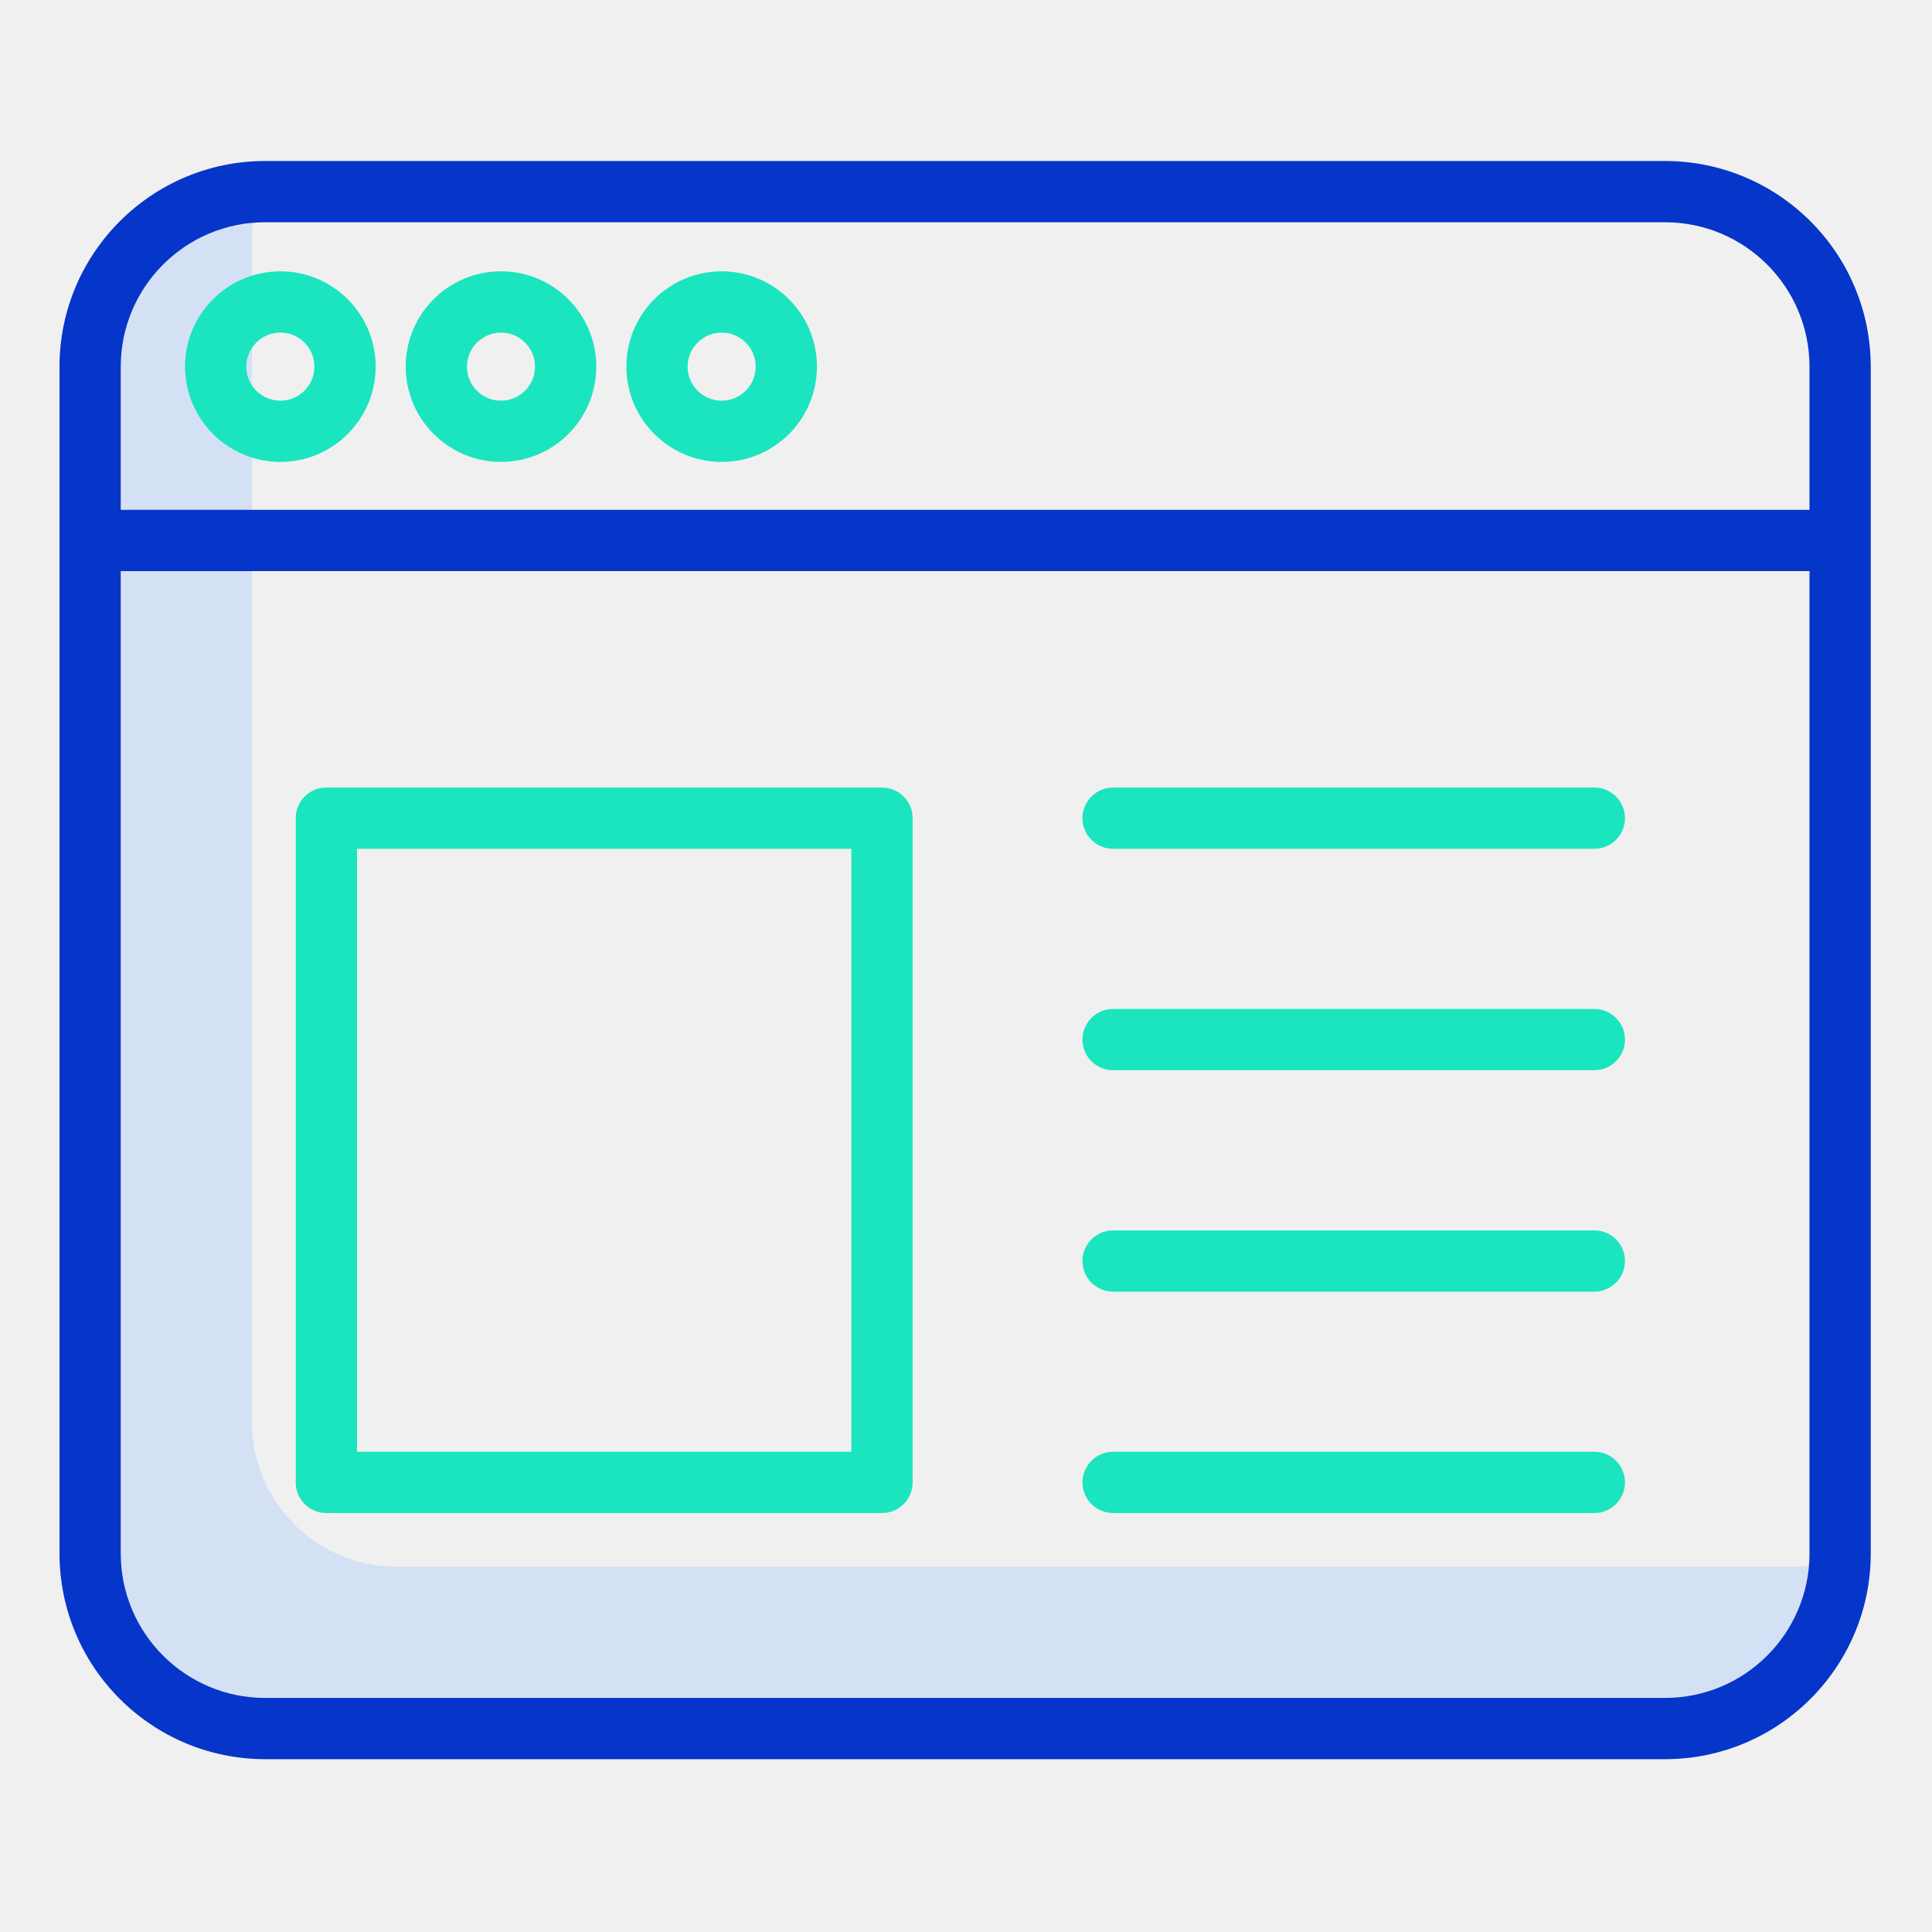
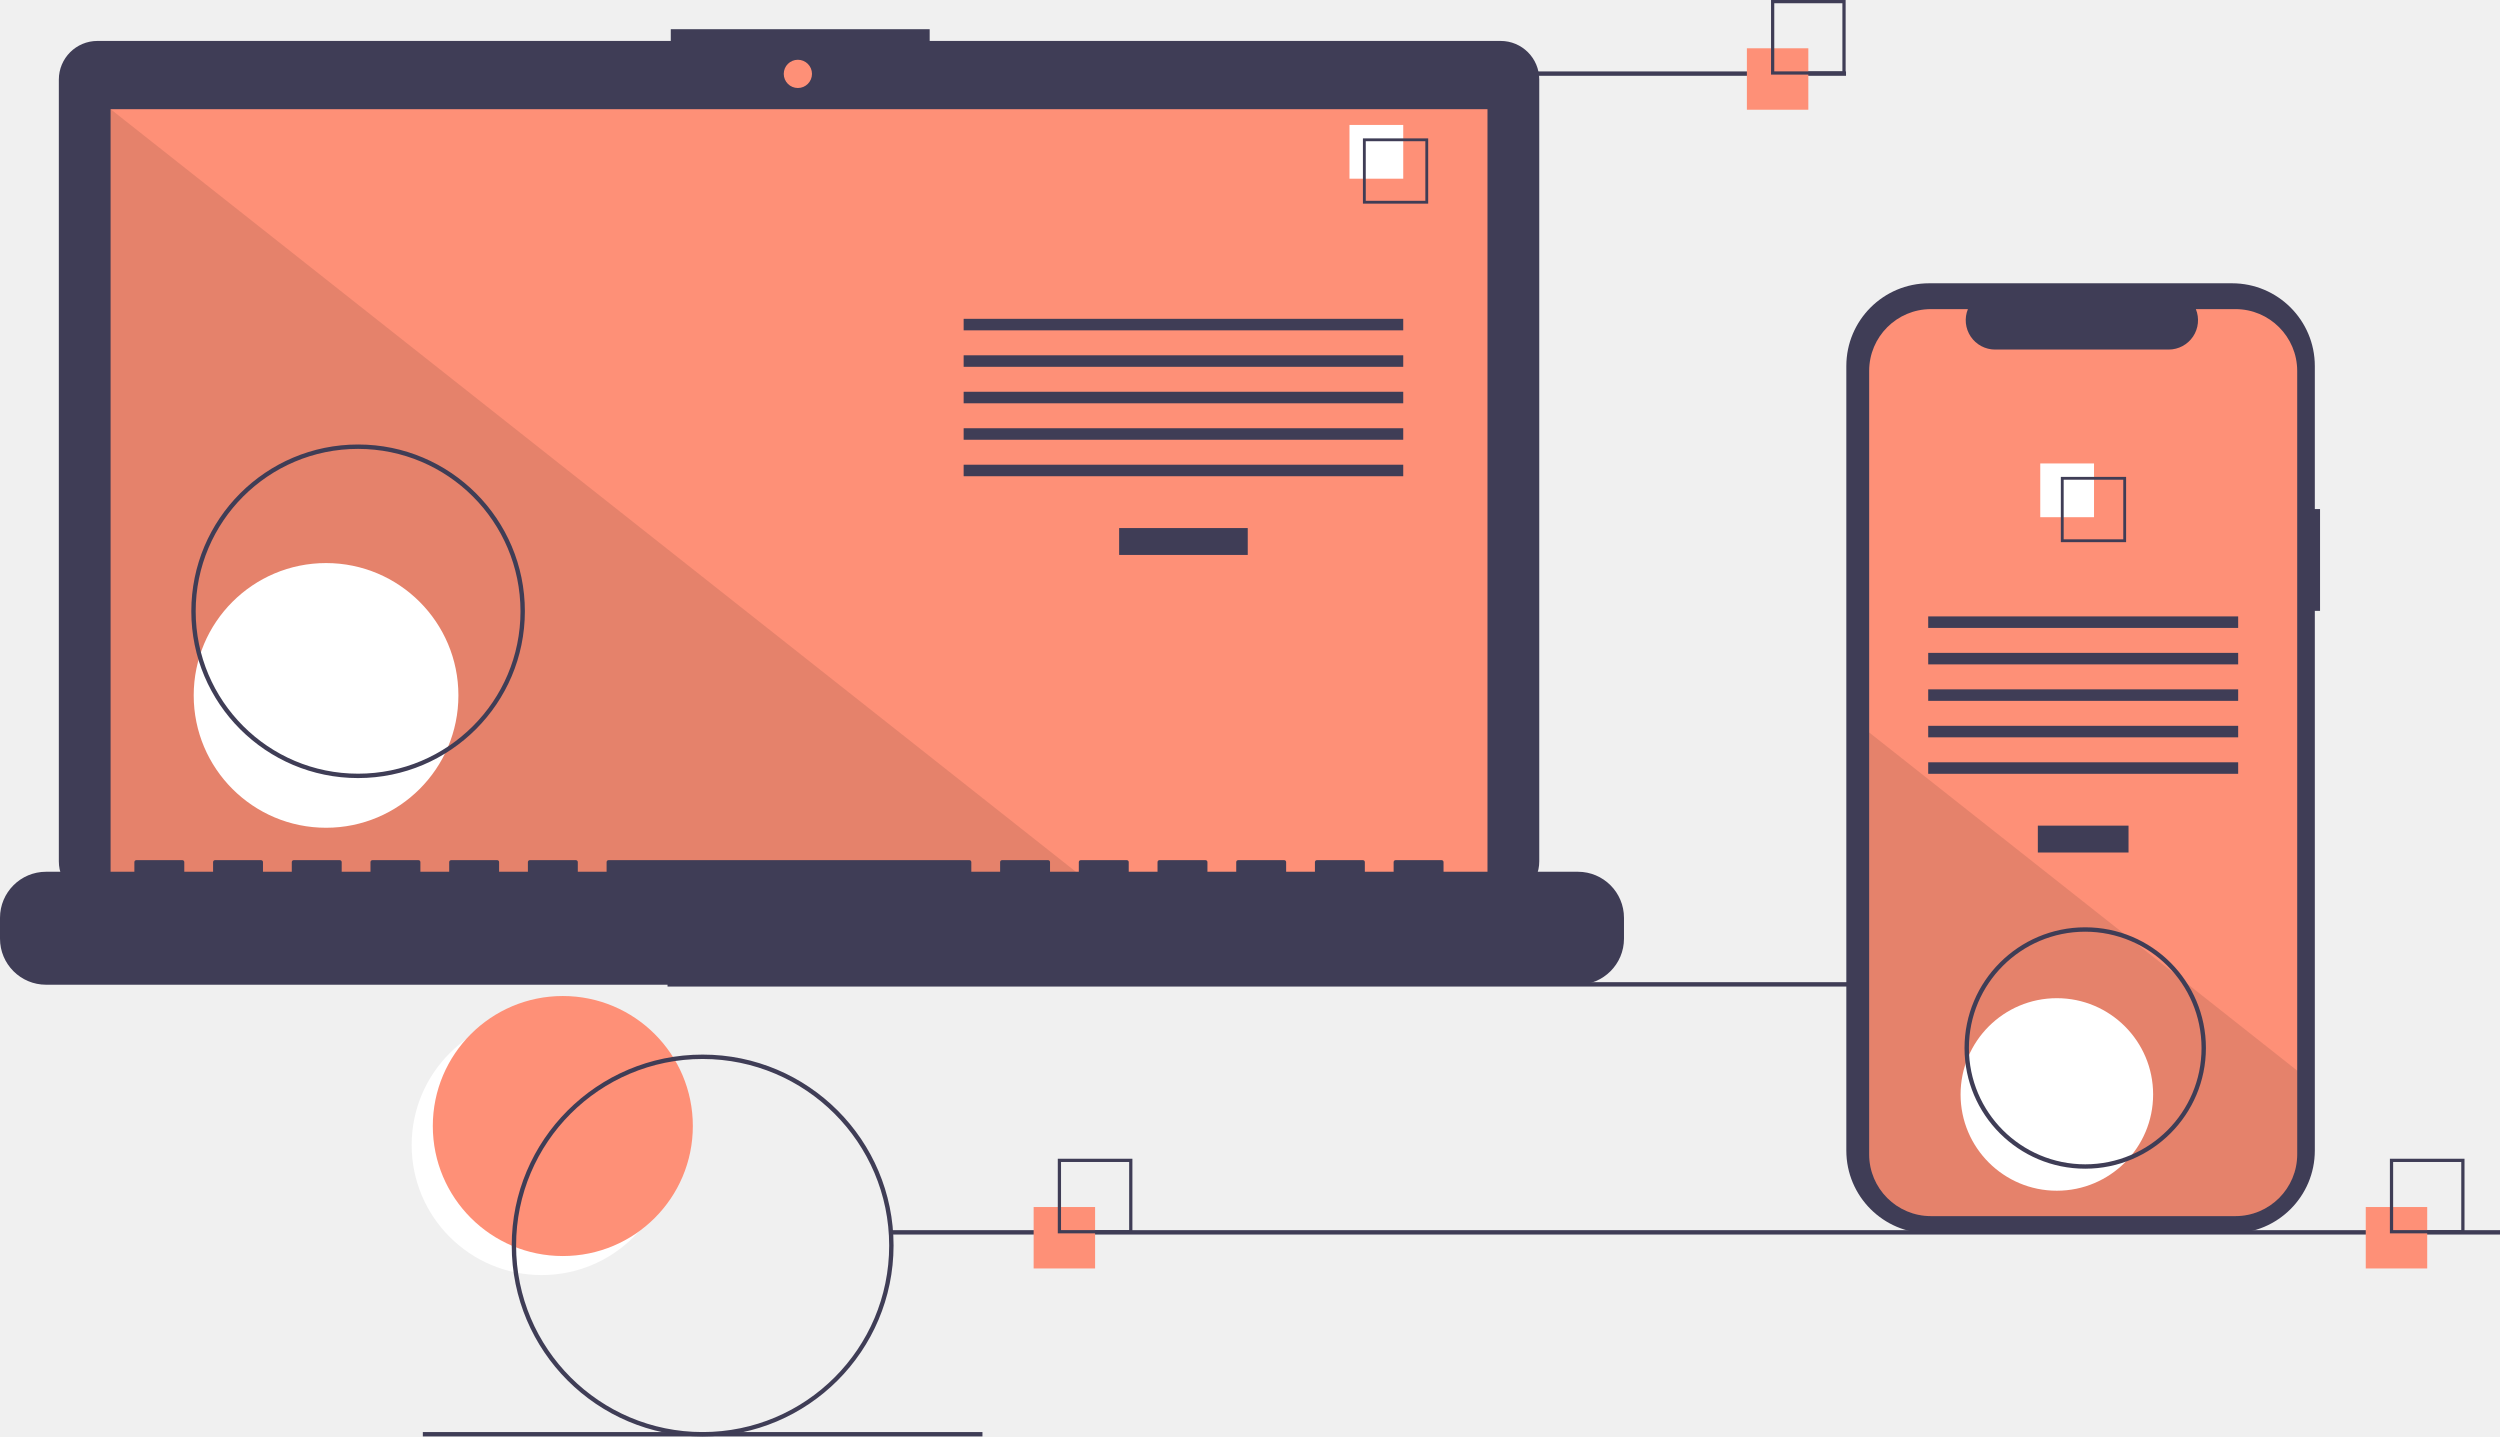
- <svg height="42pt" viewBox="-17 -48 552 552" width="42pt">
-   <path d="m496.25 399.625h-400c-22.773-.023-41.227-18.477-41.25-41.25v-339.125c0-1.211.062-2.402.164-3.586-21.297 1.883-37.641 19.703-37.664 41.086v339.125c.023 22.773 18.477 41.227 41.25 41.25h400c21.383-.023 39.203-16.367 41.086-37.664-1.184.102-2.375.164-3.586.164zm0 0" fill="#d4e1f4" />
-   <path d="m517.5 56.75v339.125c-.035 32.434-26.32 58.719-58.75 58.75h-400c-32.43-.031-58.715-26.316-58.75-58.75v-339.125c.035-32.43 26.32-58.715 58.75-58.75h400c32.43.035 58.715 26.32 58.75 58.75zm-17.5 339.125v-280.711h-482.5v280.711c.023 22.773 18.477 41.227 41.25 41.25h400c22.773-.023 41.227-18.477 41.25-41.25zm0-298.211v-40.914c-.023-22.773-18.477-41.227-41.25-41.25h-400c-22.773.023-41.227 18.477-41.25 41.25v40.914zm0 0" fill="#0635c9" />
-   <g fill="#1ae5be">
-     <path d="m301.023 194.516h137.5c4.836 0 8.75-3.922 8.75-8.75 0-4.836-3.914-8.75-8.75-8.75h-137.5c-4.832 0-8.75 3.914-8.75 8.75 0 4.828 3.918 8.75 8.75 8.75zm0 0" />
-     <path d="m301.023 257.773h137.5c4.836 0 8.75-3.914 8.75-8.75 0-4.832-3.914-8.75-8.75-8.75h-137.5c-4.832 0-8.75 3.918-8.75 8.75 0 4.836 3.918 8.75 8.75 8.75zm0 0" />
-     <path d="m301.023 321.039h137.5c4.836 0 8.75-3.918 8.75-8.75 0-4.836-3.914-8.75-8.75-8.75h-137.5c-4.832 0-8.75 3.914-8.75 8.75 0 4.832 3.918 8.75 8.75 8.75zm0 0" />
-     <path d="m301.023 384.297h137.5c4.836 0 8.75-3.914 8.75-8.75 0-4.828-3.914-8.75-8.75-8.75h-137.5c-4.832 0-8.75 3.922-8.75 8.75 0 4.836 3.918 8.75 8.75 8.75zm0 0" />
-     <path d="m67.5 185.766v189.781c0 4.836 3.914 8.75 8.75 8.75h158.75c4.836 0 8.75-3.914 8.75-8.75v-189.781c0-4.836-3.914-8.75-8.75-8.75h-158.75c-4.836 0-8.75 3.914-8.75 8.75zm17.5 8.75h141.25v172.281h-141.25zm0 0" />
-     <path d="m189.188 83.977c15.035 0 27.223-12.191 27.223-27.227s-12.188-27.227-27.223-27.227c-15.039 0-27.227 12.191-27.227 27.227.016 15.031 12.195 27.211 27.227 27.227zm0-36.953c5.375 0 9.723 4.355 9.723 9.727s-4.348 9.727-9.723 9.727c-5.367 0-9.727-4.355-9.727-9.727.008-5.367 4.359-9.719 9.727-9.727zm0 0" />
-     <path d="m126.137 83.977c15.035 0 27.227-12.191 27.227-27.227s-12.191-27.227-27.227-27.227c-15.035 0-27.227 12.191-27.227 27.227.027 15.023 12.203 27.203 27.227 27.227zm0-36.953c5.371 0 9.727 4.355 9.727 9.727s-4.355 9.727-9.727 9.727c-5.371 0-9.727-4.355-9.727-9.727.016-5.367 4.363-9.711 9.727-9.727zm0 0" />
-     <path d="m63.102 83.977c15.031 0 27.227-12.191 27.227-27.227s-12.195-27.227-27.227-27.227c-15.035 0-27.227 12.191-27.227 27.227.016 15.031 12.195 27.211 27.227 27.227zm0-36.953c5.371 0 9.727 4.355 9.727 9.727s-4.355 9.727-9.727 9.727c-5.371 0-9.727-4.355-9.727-9.727.004-5.367 4.355-9.719 9.727-9.727zm0 0" />
-   </g>
+ <svg xmlns="http://www.w3.org/2000/svg" id="b6117b06-2b45-45bc-b789-4a82ab6612dd" data-name="Layer 1" height="74" viewBox="0 0 1139.171 654.543">
+   <circle cx="246.827" cy="521.765" r="59.243" fill="#FFF" />
+   <circle cx="256.46" cy="513.095" r="59.243" fill="#fe9077" />
+   <rect x="304.171" y="447.543" width="733" height="2" fill="#3f3d56" />
+   <path d="M714.207,141.381H454.038v-5.362h-117.971v5.362H74.825a17.599,17.599,0,0,0-17.599,17.599V515.231a17.599,17.599,0,0,0,17.599,17.599H714.207a17.599,17.599,0,0,0,17.599-17.599V158.979A17.599,17.599,0,0,0,714.207,141.381Z" transform="translate(-30.41456 -122.7284)" fill="#3f3d56" />
+   <rect x="50.406" y="49.754" width="627.391" height="353.913" fill="#fe9077" />
+   <circle cx="363.565" cy="33.667" r="6.435" fill="#fe9077" />
+   <polygon points="498.374 403.667 50.406 403.667 50.406 49.754 498.374 403.667" opacity="0.1" />
+   <circle cx="148.574" cy="316.876" r="60.307" fill="#FFF" />
+   <rect x="509.953" y="240.622" width="58.605" height="12.246" fill="#3f3d56" />
+   <rect x="439.102" y="145.279" width="200.307" height="5.248" fill="#3f3d56" />
+   <rect x="439.102" y="161.898" width="200.307" height="5.248" fill="#3f3d56" />
+   <rect x="439.102" y="178.518" width="200.307" height="5.248" fill="#3f3d56" />
+   <rect x="439.102" y="195.137" width="200.307" height="5.248" fill="#3f3d56" />
+   <rect x="439.102" y="211.756" width="200.307" height="5.248" fill="#3f3d56" />
+   <rect x="614.917" y="56.934" width="24.492" height="24.492" fill="#FFF" />
+   <path d="M681.195,215.525h-29.74v-29.74h29.74Zm-28.447-1.293h27.154V187.078H652.748Z" transform="translate(-30.41456 -122.7284)" fill="#3f3d56" />
+   <path d="M749.422,519.96H688.192v-4.412a.875.875,0,0,0-.875-.875h-20.993a.875.875,0,0,0-.875.875v4.412H652.329v-4.412a.875.875,0,0,0-.875-.875H630.462a.875.875,0,0,0-.875.875v4.412H616.467v-4.412a.875.875,0,0,0-.875-.875H594.599a.875.875,0,0,0-.875.875v4.412H580.604v-4.412a.875.875,0,0,0-.875-.875H558.736a.875.875,0,0,0-.875.875v4.412H544.741v-4.412a.875.875,0,0,0-.875-.875H522.873a.875.875,0,0,0-.875.875v4.412H508.878v-4.412a.875.875,0,0,0-.875-.875h-20.993a.875.875,0,0,0-.875.875v4.412H473.015v-4.412a.875.875,0,0,0-.875-.875H307.696a.875.875,0,0,0-.875.875v4.412H293.701v-4.412a.875.875,0,0,0-.875-.875H271.833a.875.875,0,0,0-.875.875v4.412H257.838v-4.412a.875.875,0,0,0-.875-.875h-20.993a.875.875,0,0,0-.875.875v4.412H221.975v-4.412a.875.875,0,0,0-.875-.875H200.107a.875.875,0,0,0-.875.875v4.412H186.112v-4.412a.875.875,0,0,0-.875-.875H164.244a.875.875,0,0,0-.875.875v4.412H150.249v-4.412a.875.875,0,0,0-.875-.875H128.381a.875.875,0,0,0-.875.875v4.412H114.386v-4.412a.875.875,0,0,0-.875-.875H92.519a.875.875,0,0,0-.875.875v4.412H51.407a20.993,20.993,0,0,0-20.993,20.993v9.492A20.993,20.993,0,0,0,51.407,571.438H749.422a20.993,20.993,0,0,0,20.993-20.993v-9.492A20.993,20.993,0,0,0,749.422,519.96Z" transform="translate(-30.41456 -122.7284)" fill="#3f3d56" />
+   <path d="M193.586,477.272a76,76,0,1,1,76-76A76.086,76.086,0,0,1,193.586,477.272Zm0-150a74,74,0,1,0,74,74A74.084,74.084,0,0,0,193.586,327.272Z" transform="translate(-30.41456 -122.7284)" fill="#3f3d56" />
+   <rect x="586.171" y="32.543" width="255" height="2" fill="#3f3d56" />
+   <rect x="406.171" y="560.543" width="733" height="2" fill="#3f3d56" />
+   <rect x="192.672" y="652.543" width="255" height="2" fill="#3f3d56" />
+   <rect x="471" y="550" width="28" height="28" fill="#fe9077" />
+   <path d="M546.415,684.728h-34v-34h34Zm-32.522-1.478H544.936V652.207H513.893Z" transform="translate(-30.41456 -122.7284)" fill="#3f3d56" />
+   <rect x="796" y="22" width="28" height="28" fill="#fe9077" />
+   <path d="M871.415,156.728h-34v-34h34Zm-32.522-1.478H869.936V124.207H838.893Z" transform="translate(-30.41456 -122.7284)" fill="#3f3d56" />
+   <rect x="1078" y="550" width="28" height="28" fill="#fe9077" />
+   <path d="M1153.415,684.728h-34v-34h34Zm-32.522-1.478h31.043V652.207h-31.043Z" transform="translate(-30.41456 -122.7284)" fill="#3f3d56" />
+   <path d="M1087.586,354.687h-2.379V289.525a37.714,37.714,0,0,0-37.714-37.714H909.44A37.714,37.714,0,0,0,871.726,289.525V647.006A37.714,37.714,0,0,0,909.44,684.72h138.053a37.714,37.714,0,0,0,37.714-37.714V401.07h2.379Z" transform="translate(-30.41456 -122.7284)" fill="#3f3d56" />
+   <path d="M1077.176,291.742v356.96a28.165,28.165,0,0,1-28.16,28.17H910.296a28.165,28.165,0,0,1-28.16-28.17v-356.96a28.163,28.163,0,0,1,28.16-28.16h16.83a13.379,13.379,0,0,0,12.39,18.43h79.09a13.379,13.379,0,0,0,12.39-18.43h18.02A28.163,28.163,0,0,1,1077.176,291.742Z" transform="translate(-30.41456 -122.7284)" fill="#fe9077" />
+   <rect x="928.58" y="376.218" width="41.324" height="12.246" fill="#3f3d56" />
+   <rect x="878.621" y="280.875" width="141.24" height="5.248" fill="#3f3d56" />
+   <rect x="878.621" y="297.494" width="141.24" height="5.248" fill="#3f3d56" />
+   <rect x="878.621" y="314.114" width="141.24" height="5.248" fill="#3f3d56" />
+   <rect x="878.621" y="330.733" width="141.24" height="5.248" fill="#3f3d56" />
+   <rect x="878.621" y="347.352" width="141.24" height="5.248" fill="#3f3d56" />
+   <rect x="929.684" y="211.179" width="24.492" height="24.492" fill="#FFF" />
+   <path d="M969.474,340.032v29.74h29.74v-29.74Zm28.45,28.45h-27.16v-27.16h27.16Z" transform="translate(-30.41456 -122.7284)" fill="#3f3d56" />
+   <path d="M1077.176,610.582v38.12a28.165,28.165,0,0,1-28.16,28.17H910.296a28.165,28.165,0,0,1-28.16-28.17v-192.21l116.87,92.33,2,1.58,21.74,17.17,2.03,1.61Z" transform="translate(-30.41456 -122.7284)" opacity="0.1" />
+   <circle cx="937.241" cy="498.707" r="43.868" fill="#FFF" />
+   <path d="M350.586,777.272a87,87,0,1,1,87-87A87.099,87.099,0,0,1,350.586,777.272Zm0-172a85,85,0,1,0,85,85A85.096,85.096,0,0,0,350.586,605.272Z" transform="translate(-30.41456 -122.7284)" fill="#3f3d56" />
+   <path d="M980.586,655.272a55,55,0,1,1,55-55A55.062,55.062,0,0,1,980.586,655.272Zm0-108a53,53,0,1,0,53,53A53.06,53.06,0,0,0,980.586,547.272Z" transform="translate(-30.41456 -122.7284)" fill="#3f3d56" />
</svg>
